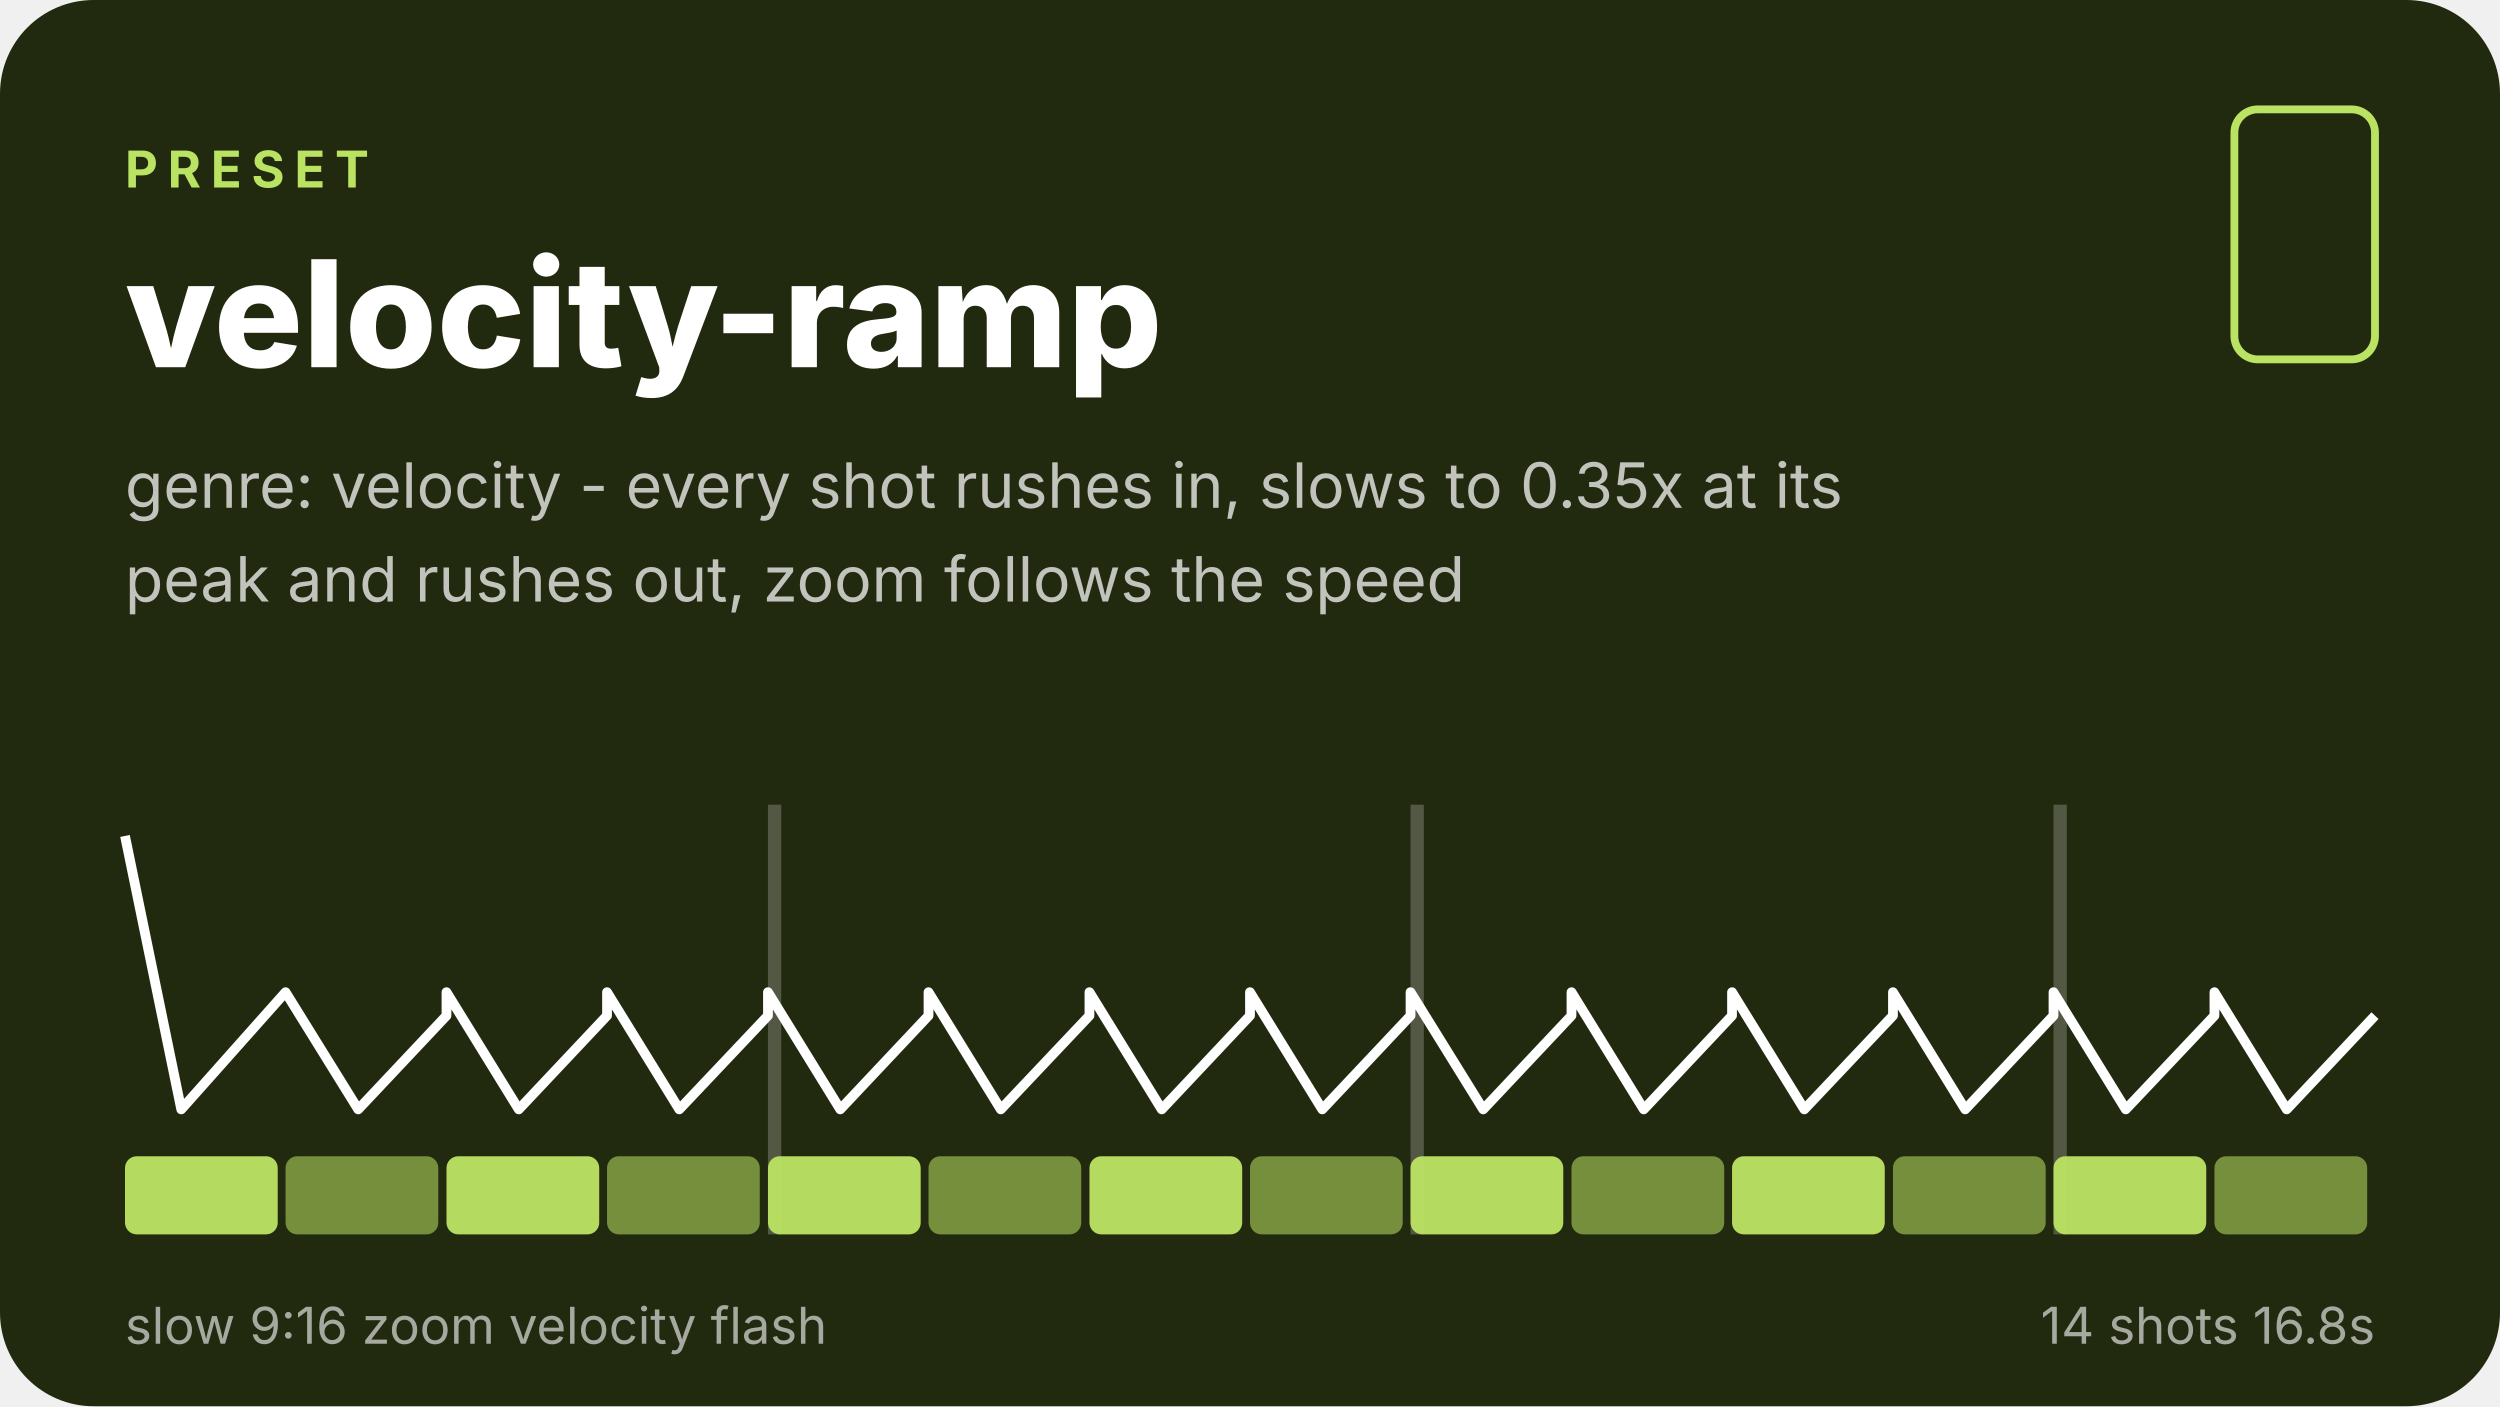
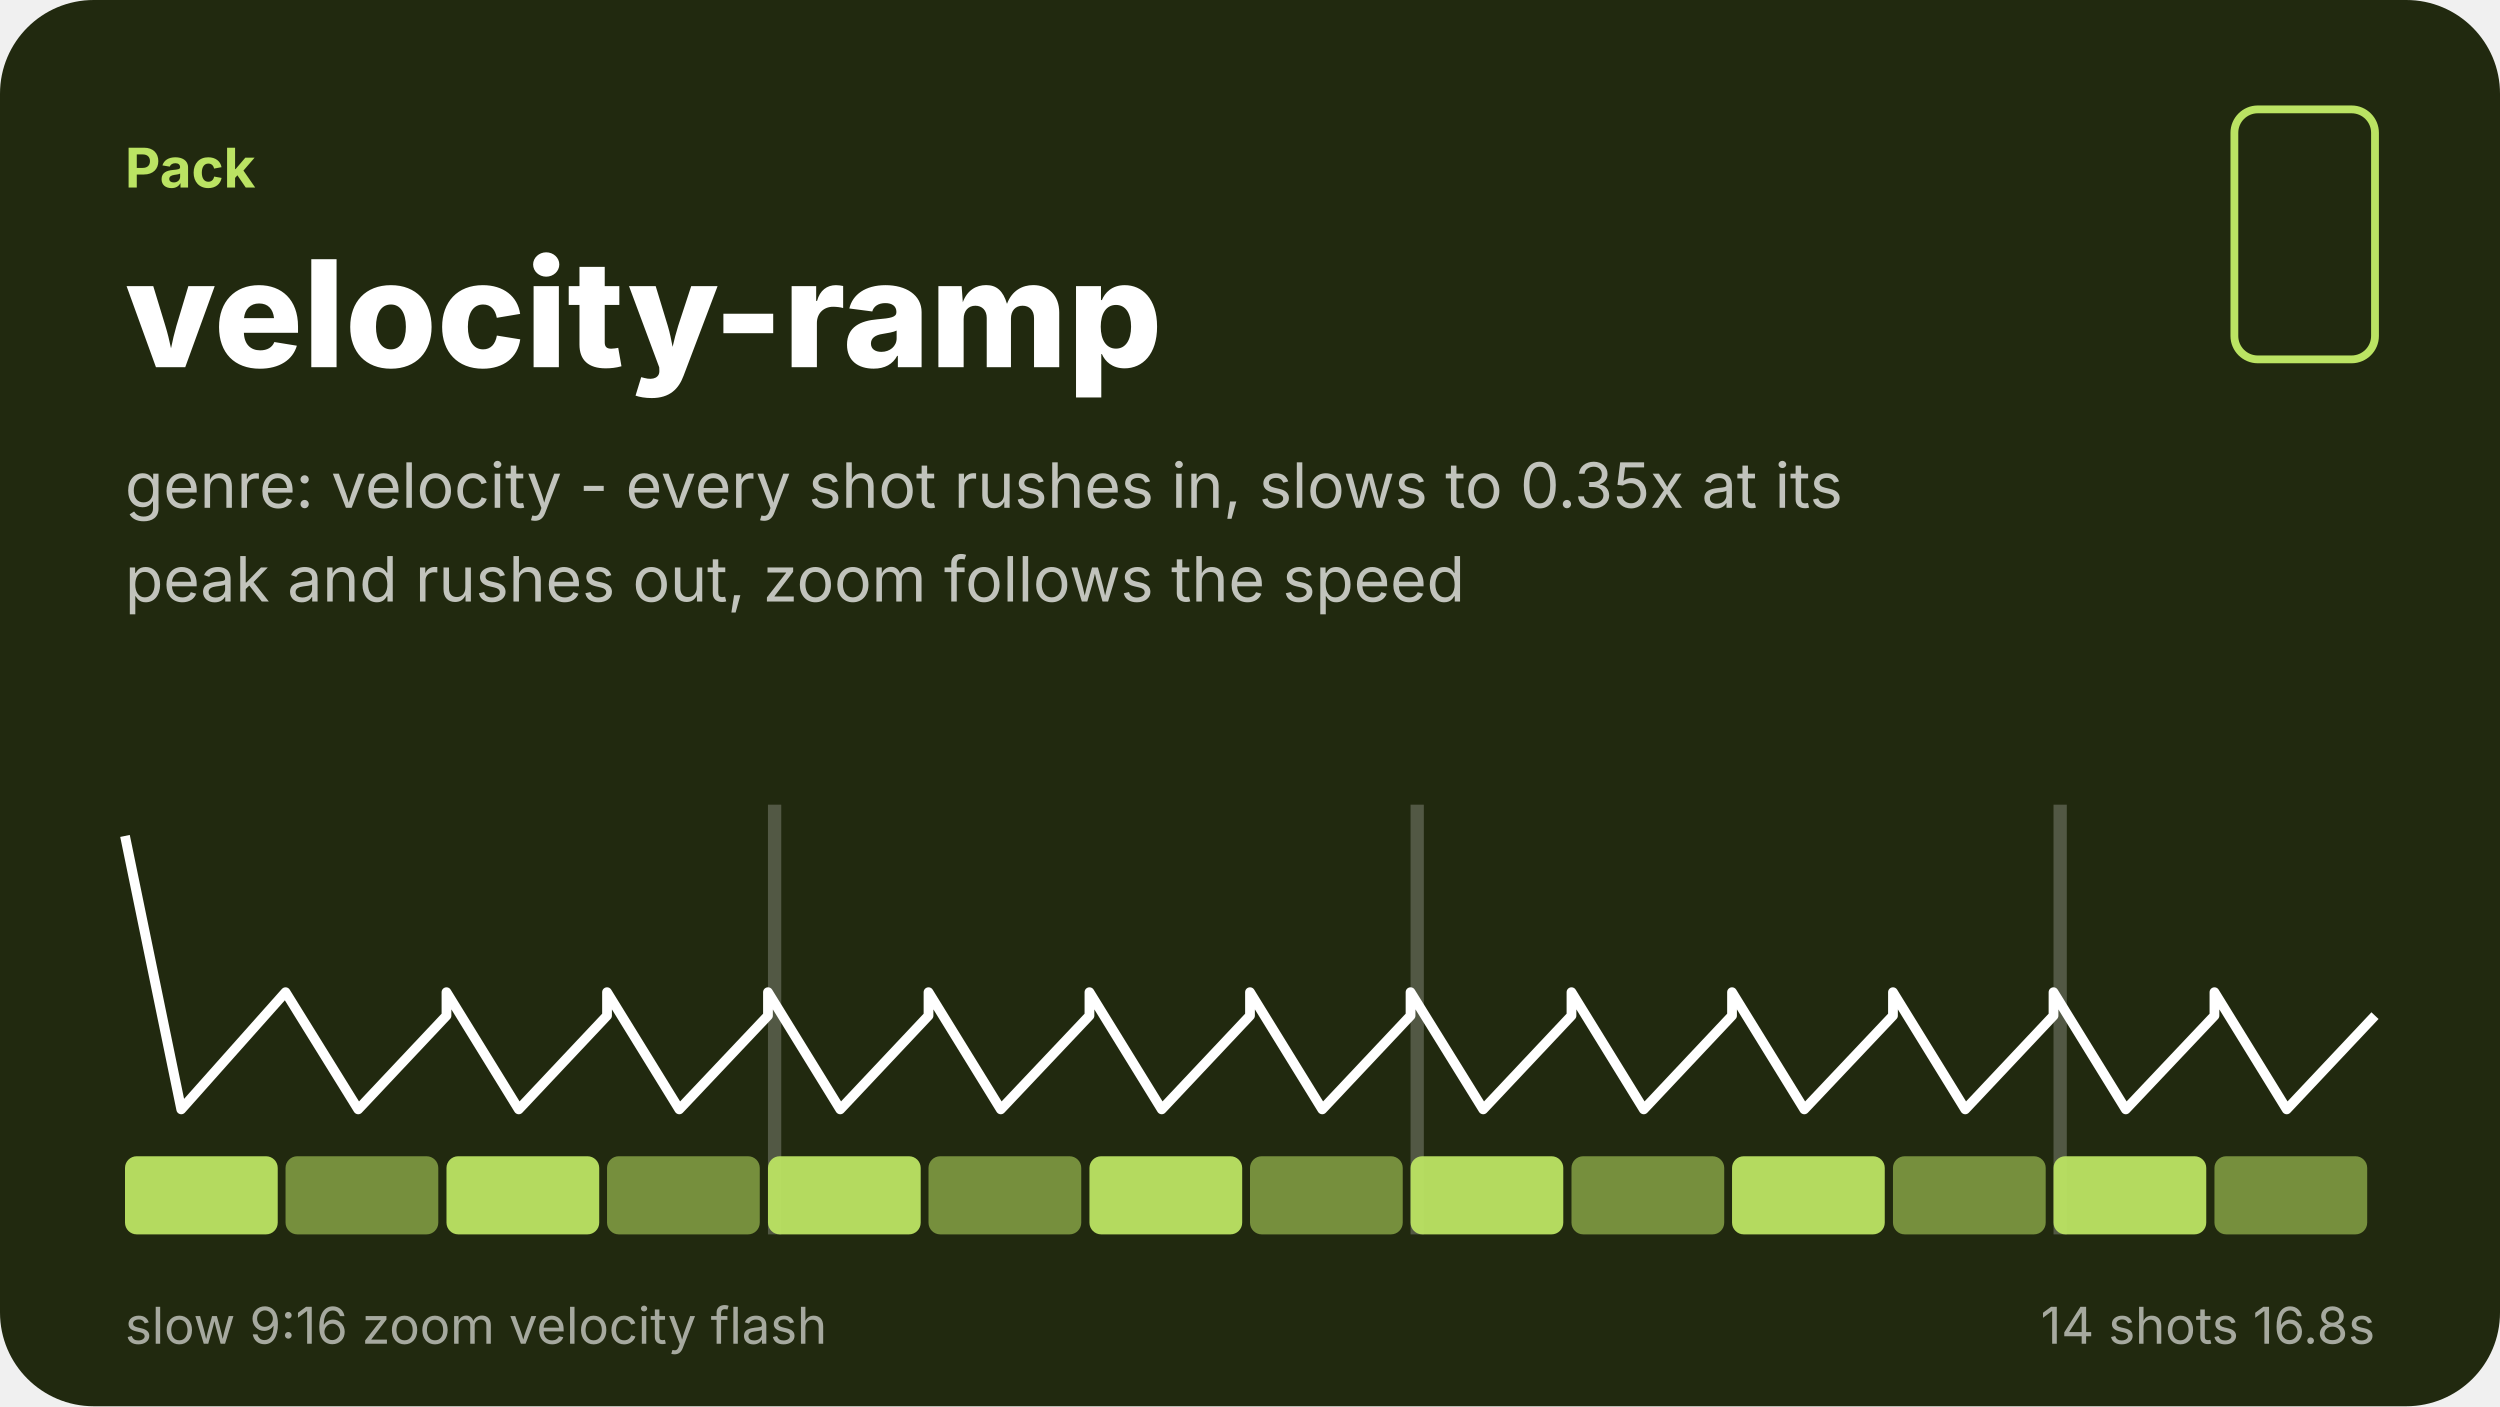
<svg xmlns="http://www.w3.org/2000/svg" viewBox="0 0 640 360" width="640" height="360">
  <rect width="640" height="360" rx="24" fill="hsl(79,45%,11%)" />
-   <text x="32" y="48" font-family="Inter, Helvetica, Arial, sans-serif" font-size="13" font-weight="700" letter-spacing="2.5" fill="hsl(79,70%,64%)">PRESET</text>
+   <text x="32" y="48" font-family="Inter, Helvetica, Arial, sans-serif" font-size="14" font-weight="700" fill="hsl(79,70%,64%)">Pack</text>
  <text x="32" y="94" font-family="Inter, Helvetica, Arial, sans-serif" font-size="38" font-weight="800" fill="#fff">velocity-ramp</text>
  <text x="32" y="130" font-family="Inter, Helvetica, Arial, sans-serif" font-size="16" fill="#fff" fill-opacity="0.72">genre: velocity - every shot rushes in, slows to 0.35x at its</text>
  <text x="32" y="154" font-family="Inter, Helvetica, Arial, sans-serif" font-size="16" fill="#fff" fill-opacity="0.72">peak and rushes out, zoom follows the speed</text>
  <rect x="572.0" y="28" width="36.0" height="64" rx="6" fill="none" stroke="hsl(79,70%,64%)" stroke-width="2" />
  <rect x="196.6" y="206" width="3.4" height="110" fill="#fff" fill-opacity="0.22" />
  <rect x="361.1" y="206" width="3.4" height="110" fill="#fff" fill-opacity="0.22" />
  <rect x="525.7" y="206" width="3.4" height="110" fill="#fff" fill-opacity="0.22" />
  <rect x="32.0" y="296" width="39.1" height="20" rx="3" fill="hsl(79,70%,64%)" fill-opacity="0.95" />
  <rect x="73.1" y="296" width="39.1" height="20" rx="3" fill="hsl(79,70%,64%)" fill-opacity="0.55" />
  <rect x="114.3" y="296" width="39.1" height="20" rx="3" fill="hsl(79,70%,64%)" fill-opacity="0.95" />
  <rect x="155.4" y="296" width="39.1" height="20" rx="3" fill="hsl(79,70%,64%)" fill-opacity="0.55" />
  <rect x="196.6" y="296" width="39.1" height="20" rx="3" fill="hsl(79,70%,64%)" fill-opacity="0.95" />
  <rect x="237.7" y="296" width="39.1" height="20" rx="3" fill="hsl(79,70%,64%)" fill-opacity="0.55" />
  <rect x="278.9" y="296" width="39.1" height="20" rx="3" fill="hsl(79,70%,64%)" fill-opacity="0.95" />
  <rect x="320.0" y="296" width="39.1" height="20" rx="3" fill="hsl(79,70%,64%)" fill-opacity="0.55" />
  <rect x="361.1" y="296" width="39.1" height="20" rx="3" fill="hsl(79,70%,64%)" fill-opacity="0.95" />
  <rect x="402.3" y="296" width="39.1" height="20" rx="3" fill="hsl(79,70%,64%)" fill-opacity="0.55" />
  <rect x="443.4" y="296" width="39.1" height="20" rx="3" fill="hsl(79,70%,64%)" fill-opacity="0.95" />
  <rect x="484.6" y="296" width="39.1" height="20" rx="3" fill="hsl(79,70%,64%)" fill-opacity="0.55" />
  <rect x="525.7" y="296" width="39.1" height="20" rx="3" fill="hsl(79,70%,64%)" fill-opacity="0.95" />
  <rect x="566.9" y="296" width="39.1" height="20" rx="3" fill="hsl(79,70%,64%)" fill-opacity="0.55" />
  <polyline points="32.0,214.0 46.4,284.0 73.1,254.0 91.7,284.0 114.3,260.0 114.3,254.0 132.8,284.0 155.4,260.0 155.4,254.0 173.9,284.0 196.6,260.0 196.6,254.0 215.1,284.0 237.7,260.0 237.7,254.0 256.2,284.0 278.9,260.0 278.9,254.0 297.4,284.0 320.0,260.0 320.0,254.0 338.5,284.0 361.1,260.0 361.1,254.0 379.7,284.0 402.3,260.0 402.3,254.0 420.8,284.0 443.4,260.0 443.4,254.0 461.9,284.0 484.6,260.0 484.6,254.0 503.1,284.0 525.7,260.0 525.7,254.0 544.2,284.0 566.9,260.0 566.9,254.0 585.4,284.0 608.0,260.0" fill="none" stroke="#fff" stroke-width="2.5" stroke-linejoin="round" />
  <text x="32" y="344" font-family="Inter, Helvetica, Arial, sans-serif" font-size="13" fill="#fff" fill-opacity="0.6">slow  9:16  zoom  velocity  flash</text>
  <text x="608" y="344" text-anchor="end" font-family="Inter, Helvetica, Arial, sans-serif" font-size="13" fill="#fff" fill-opacity="0.6">14 shots  16.8s</text>
</svg>
